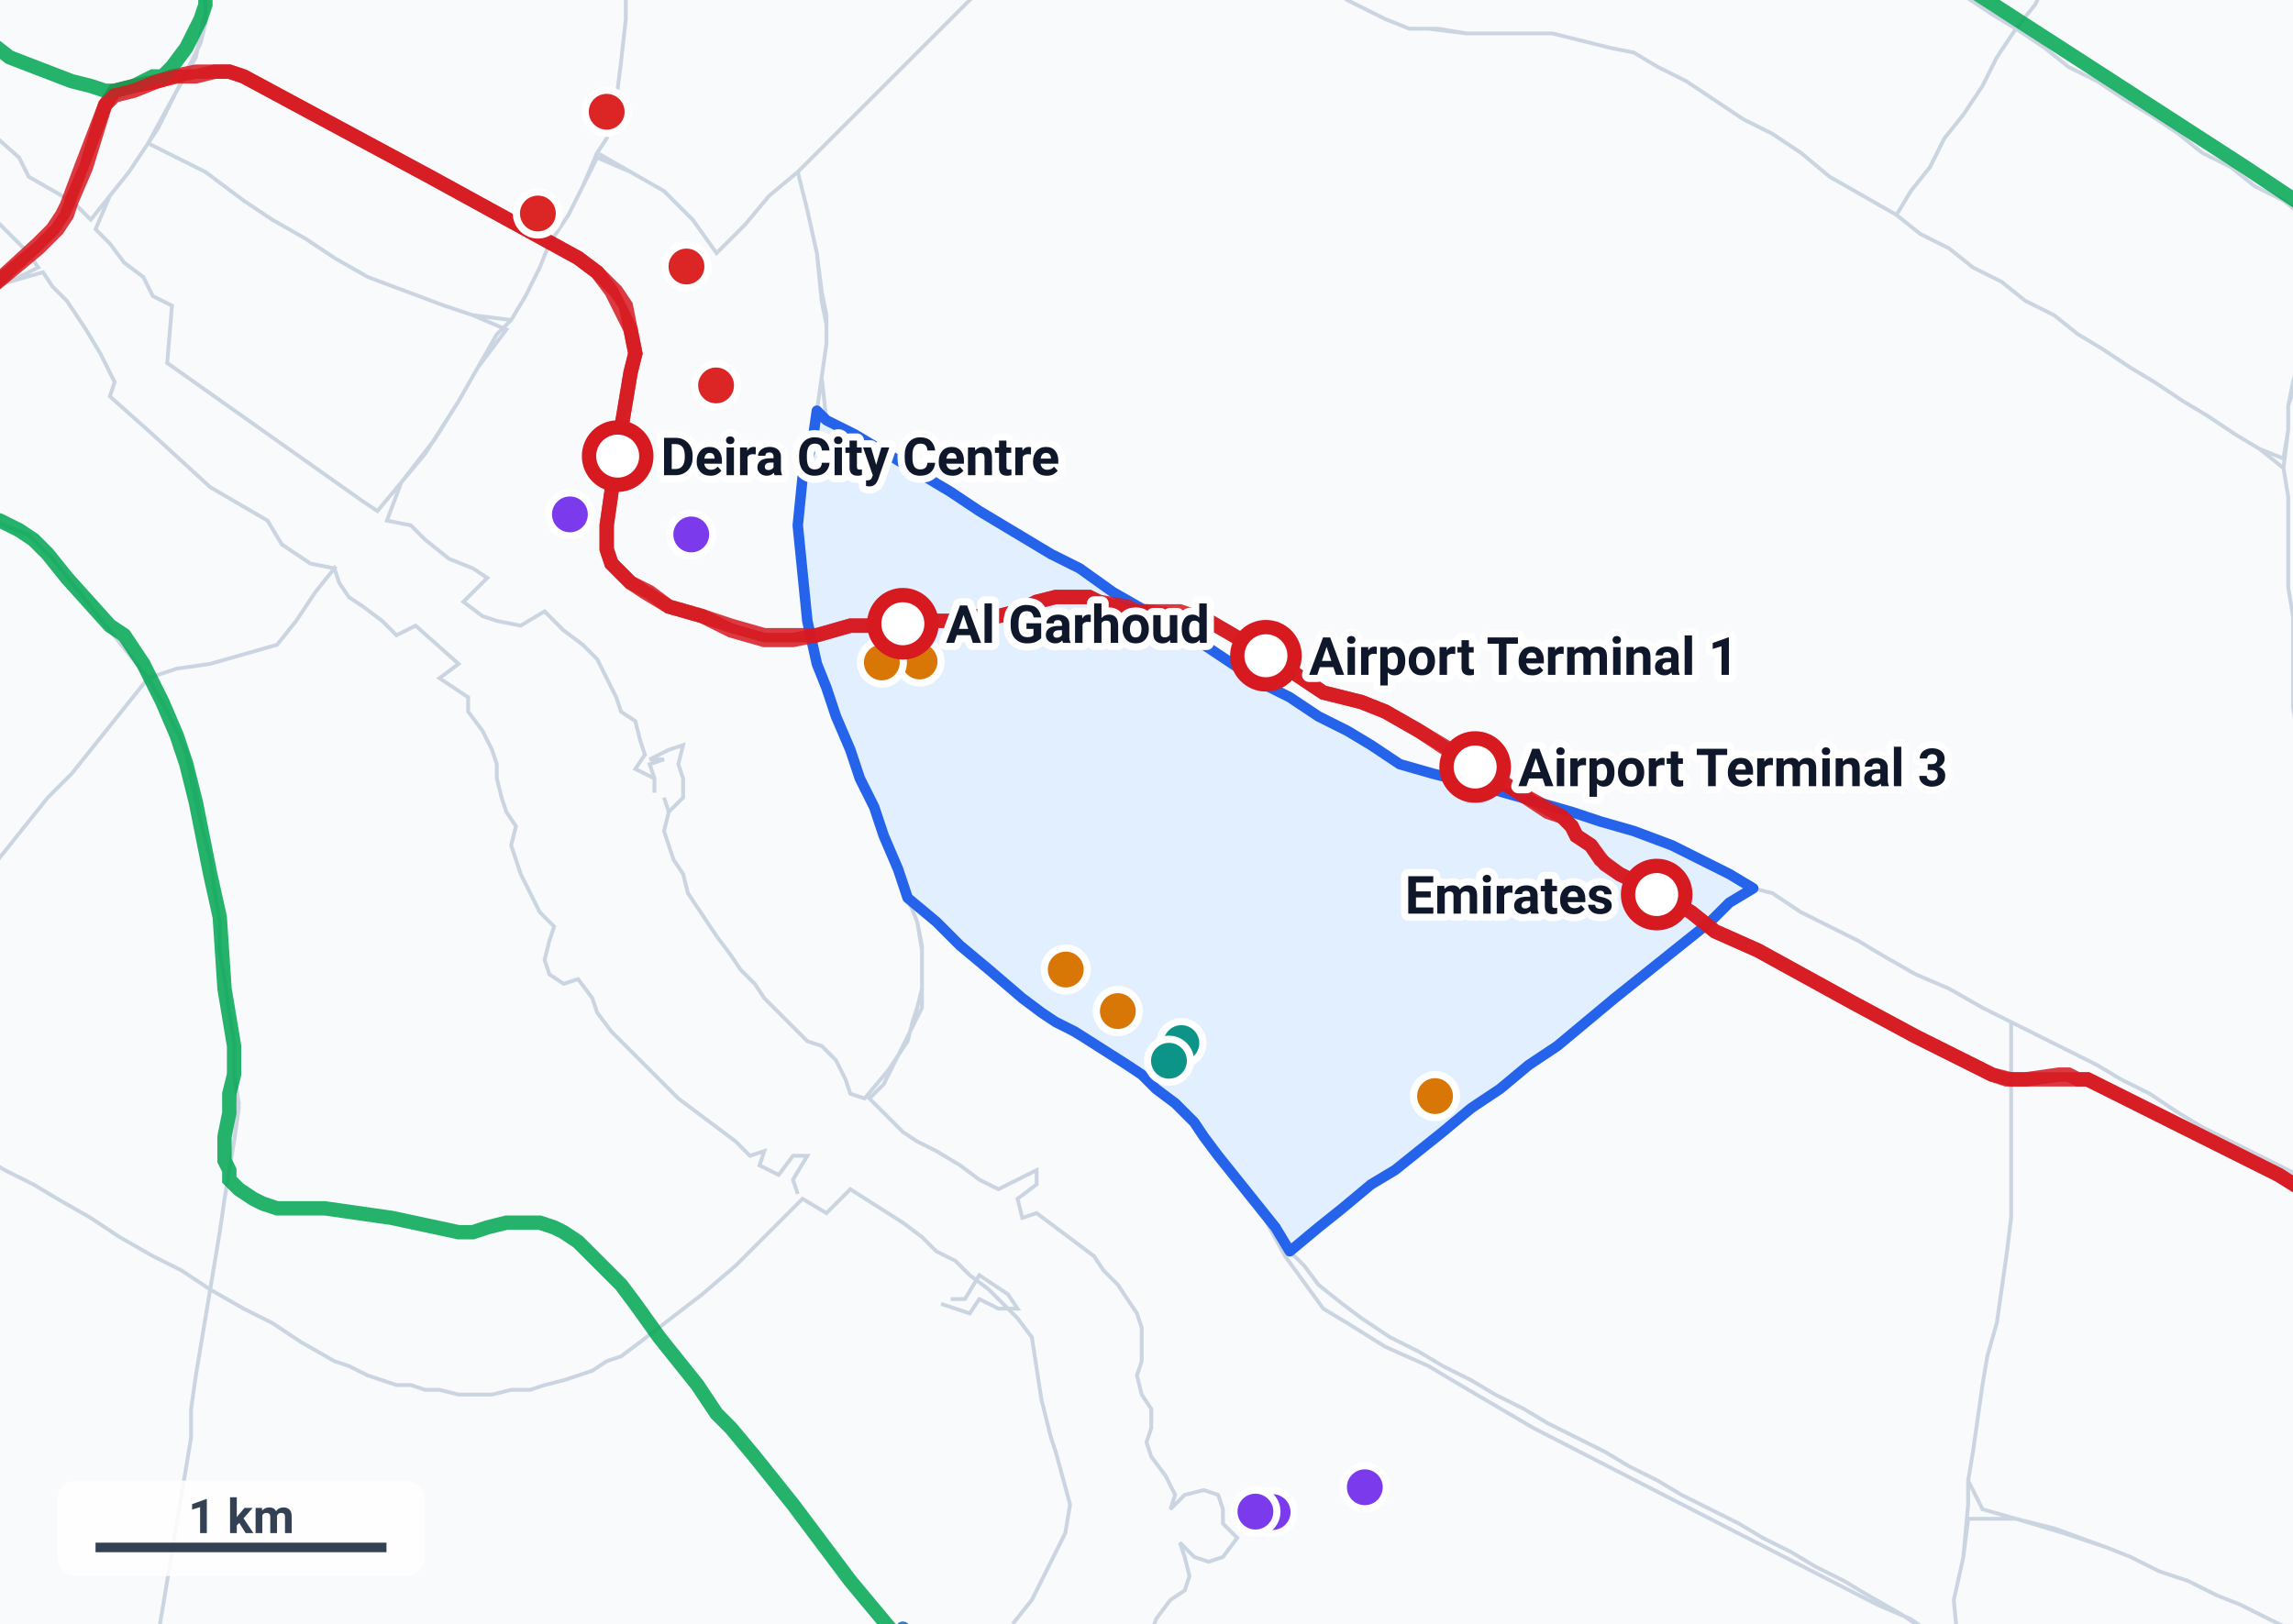
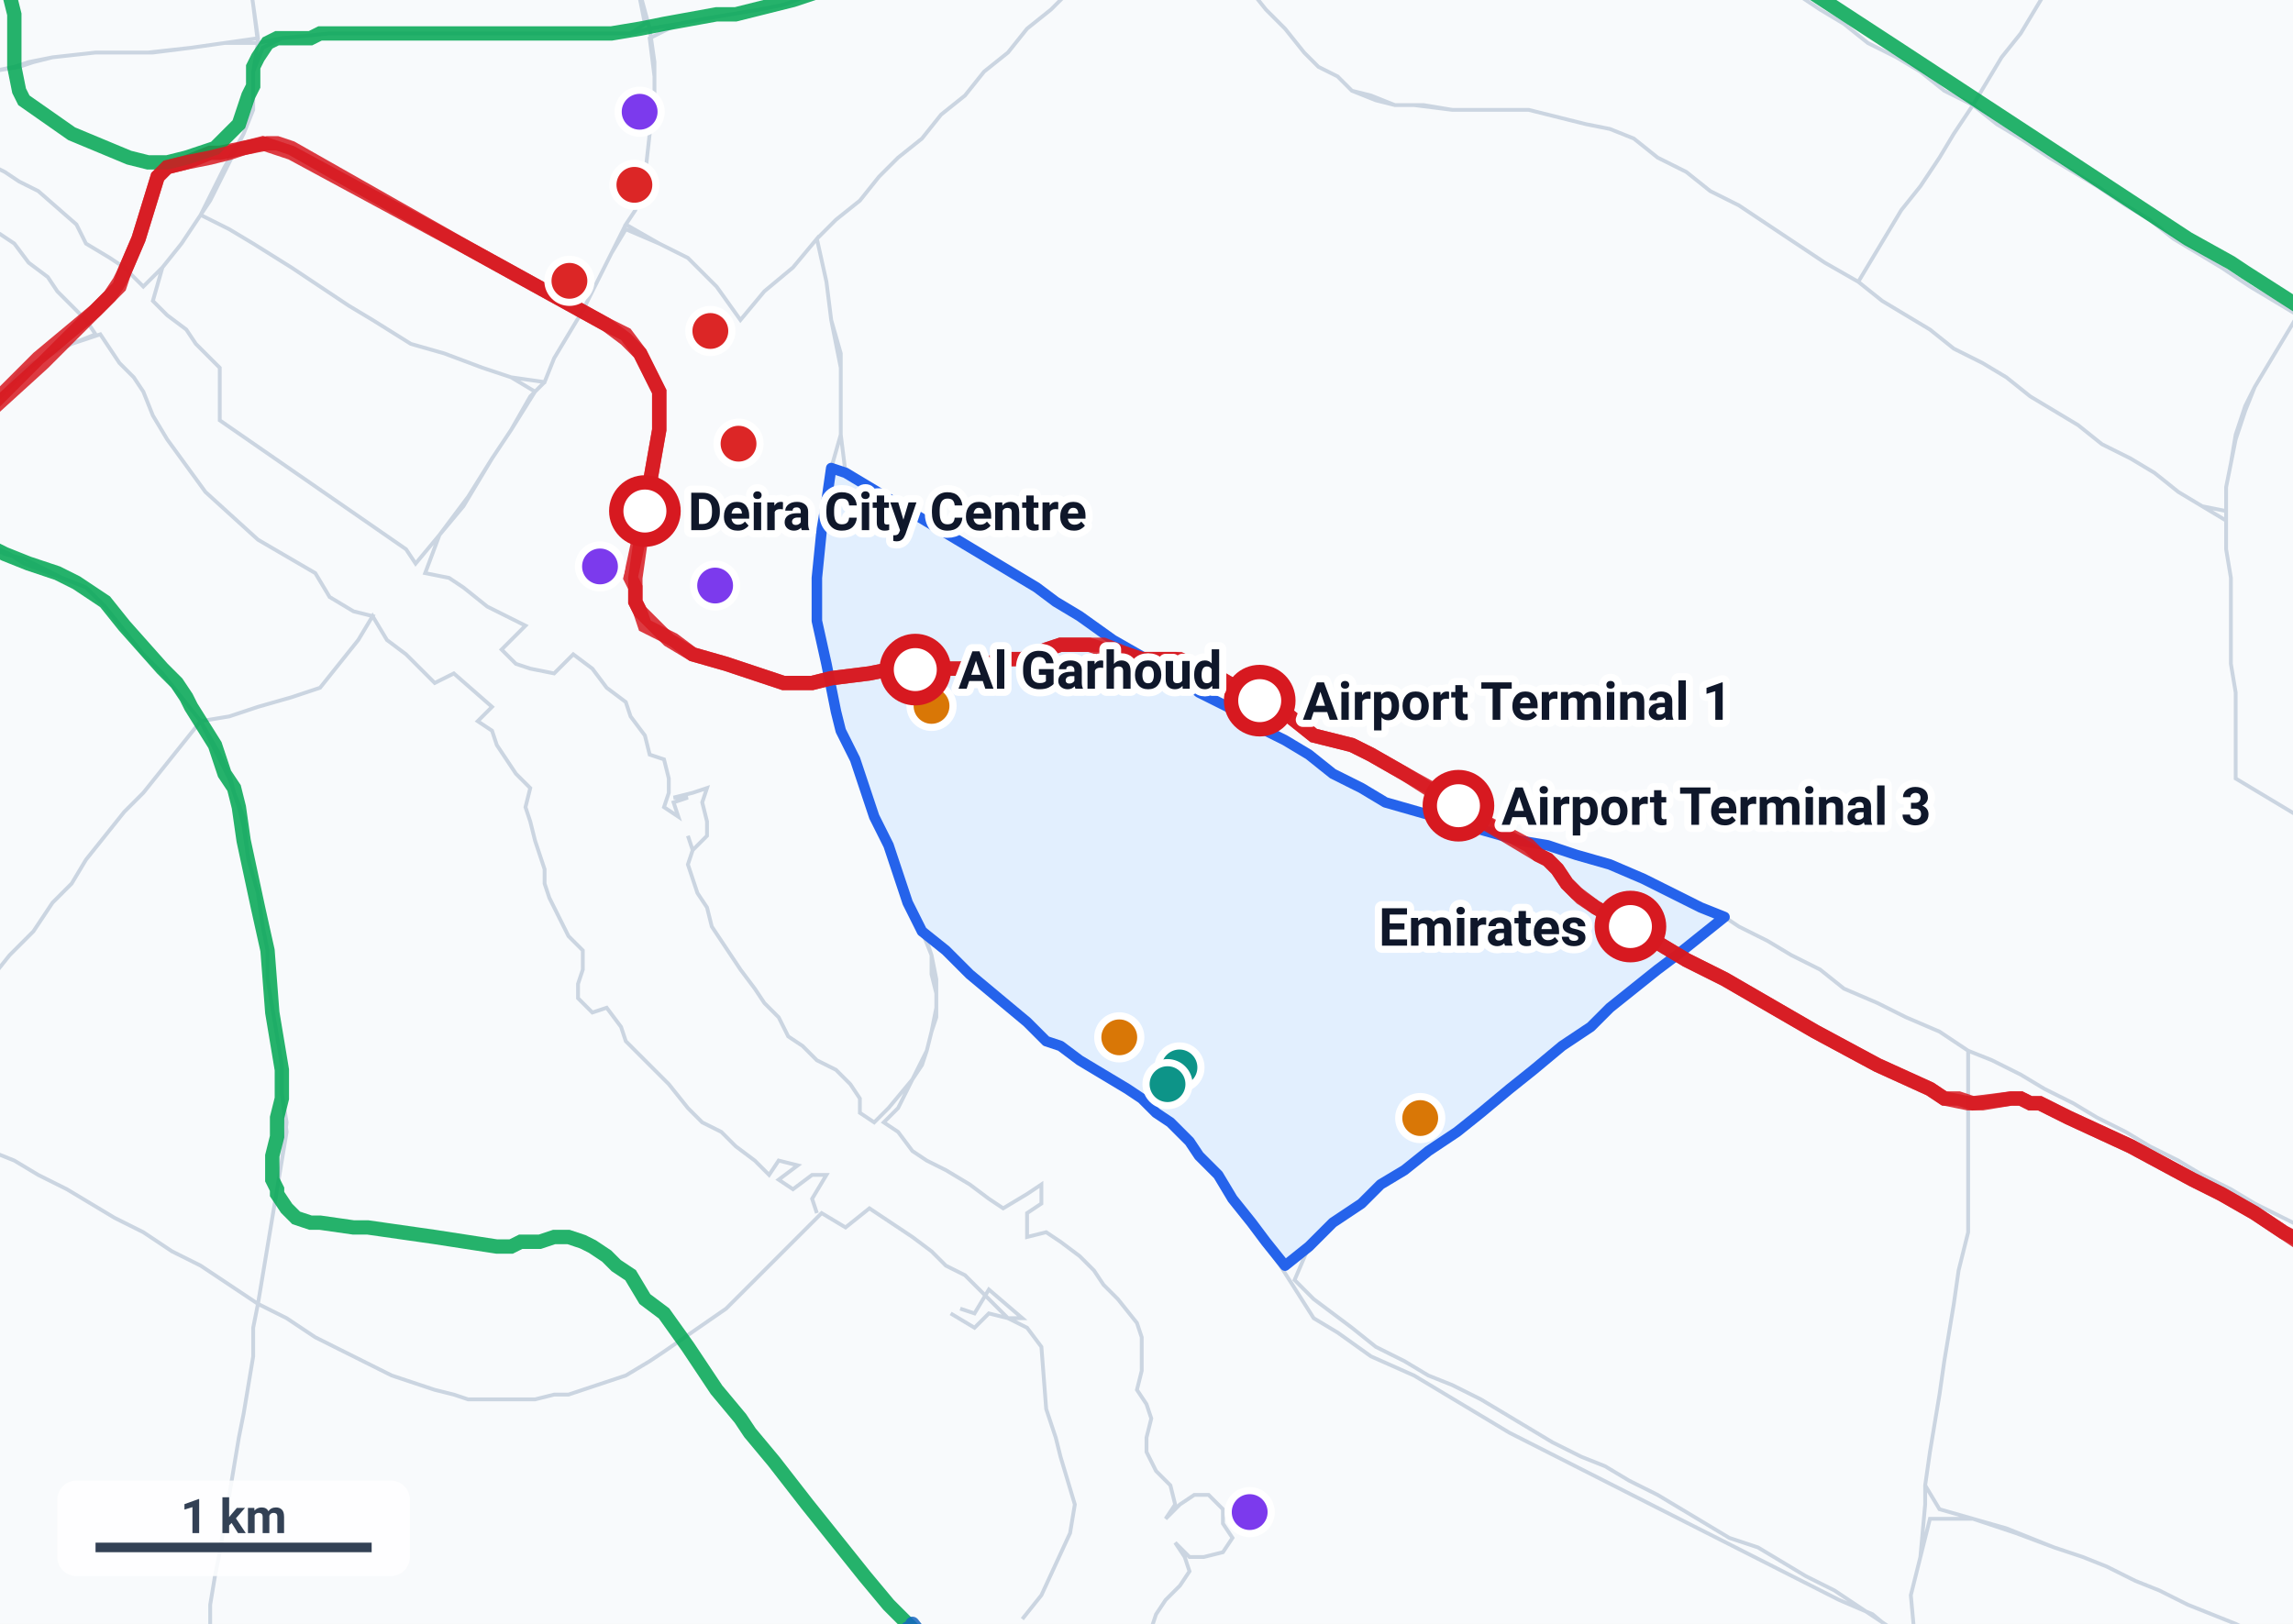
<svg xmlns="http://www.w3.org/2000/svg" viewBox="0 0 480 340" width="480" height="340">
  <style>.l{font:600 11px system-ui,-apple-system,"Segoe UI",Roboto,sans-serif;fill:#0f172a;paint-order:stroke;stroke:#fff;stroke-width:3px;stroke-linejoin:round}.s{font:600 10px system-ui,-apple-system,"Segoe UI",Roboto,sans-serif;fill:#334155}</style>
  <rect width="480" height="340" fill="#f8fafc" />
-   <path d="M415,211 421,214 421,221 421,228 421,235 421,241 421,248 421,255 420,263 419,270 418,277 416,284 415,290 414,297 413,304 412,310 412,315 411,326 409,335 410,346 404,342 398,338 391,334 386,331 380,328 375,325 369,322 364,319 358,316 352,313 347,310 341,307 336,304 330,301 324,298 319,295 313,292 308,289 302,286 297,283 291,280 285,276 281,273 276,269 273,265 270,262 276,257 281,253 287,248 292,245 297,241 302,237 308,232 314,228 320,223 326,219 332,214 338,209 343,205 348,201 353,197 358,193 362,189 367,186 371,187 377,191 383,194 389,197 394,200 401,204 408,207 415,211M337,10 342,11 347,14 353,17 359,21 365,25 371,28 377,32 383,37 390,41 397,45 402,49 408,52 413,56 419,59 424,63 430,66 435,70 440,73 446,77 451,80 457,84 462,87 468,91 473,94 478,98 479,104 479,111 479,117 479,123 480,129 480,136 480,142 480,148 481,154 486,158M485,248 479,245 473,242 467,239 461,236 456,233 450,229 444,226 439,223 433,220 427,217 421,214 415,211 408,207 401,204 394,200 389,197 383,194 377,191 371,187 367,186 362,183 356,180 350,177 342,174 335,172 329,170 322,168 315,166 308,164 300,162 293,160 287,156 282,153 276,150 270,146 264,143 258,139 252,135 246,132 240,128 233,124 226,119 220,116 215,113 210,110 205,107 199,103 194,100 189,97 184,94 179,91 173,88 172,79 173,72 173,68 172,63 171,53 169,44 167,36 172,31 176,27 181,22 186,17 190,13 195,8 200,3 204,-1 209,-6M275,-6 278,-3 282,0 286,2 290,4 295,6 299,6 307,7 313,7 320,7 325,7 329,8 333,9 337,10M469,336 475,339 481,342 486,344M410,346 409,335 411,326 412,318 422,318 430,320 441,324 446,326 452,329 458,331 464,334 469,336M46,258 45,264 44,270 38,266 32,263 25,259 19,255 12,251 7,248 1,245 -4,242M-6,188 -2,182 2,177 6,172 10,167 15,162 19,157 23,152 27,147 31,142 34,147 36,151 38,155 39,158 40,163 42,172 44,180 45,187 46,193 46,199 47,205 48,212 49,218 49,225 50,231 49,239 48,245 47,251 46,258M125,32 122,39 119,45 115,51 113,56 110,62 107,67 99,66 93,64 85,61 77,58 70,54 64,50 57,46 51,42 43,36 37,33 31,30 37,19 41,12 42,7 43,3 43,-1M131,-4 131,4 130,13 129,21 128,25 127,29 125,32M209,-6 204,-1 200,3 195,8 190,13 186,17 181,22 176,27 172,31 167,36 161,41 156,47 150,53 145,46 139,40 132,36 125,32 127,29 128,25 129,21 130,13 131,4 131,-1M-9,-3 -5,-4 -1,-4 8,-6 16,-6 20,-6 29,-7M43,-1 43,2 43,5 42,9 33,27 27,36 23,41 19,46 16,43 13,41 6,37 4,33 -5,25 -8,23M145,46 150,53 156,47 161,41 167,36 169,44 171,53 172,61 173,66 173,72 172,79 171,86 170,93 168,100 167,110 168,120 169,130 171,139 173,144 175,150 178,157 180,163 183,169 185,175 188,182 190,188 192,193 193,199 193,203 193,207 192,211 191,214 190,218 188,221 186,224 181,230 178,229 177,226 175,222 172,219 169,218 166,215 163,212 160,209 158,206 155,203 153,200 150,196 148,193 146,190 144,187 143,183 141,180 140,177 139,174 140,170 139,167 140,170 143,167 143,163 142,160 143,156 140,157 136,159 139,159 136,160 137,163 137,166 137,163 133,161 135,158 134,155 133,151 130,149 129,146 127,142 125,138 122,135 118,132 114,128 109,131 104,130 101,129 97,126 102,121 99,119 94,117 89,113 86,110 81,109 84,101 89,95 96,84 100,77 104,70 107,67 110,62 113,56 115,51 119,45 122,39 125,33 132,36 139,40 145,46M486,344 481,342 475,339 469,336 464,334 458,331 452,329 446,326 441,324 432,321 422,318 415,316 412,310 413,304 414,297 415,290 416,284 418,277 419,270 420,263 421,255 421,248 421,241 421,235 421,228 421,221 421,214 427,217 433,220 439,223 444,226 450,229 456,233 461,236 467,239 473,242 479,245 485,248M7,248 12,251 19,255 25,259 32,263 38,266 44,270 43,276 42,282 41,288 40,295 40,301 39,307 38,313 37,319 36,325 35,331 34,337 33,343M-4,242 1,245 7,248M19,127 23,132 27,137 31,142 27,147 23,152 19,157 15,162 10,167 6,172 2,177 -2,182 -6,188M-8,106 1,110 6,112 11,117 15,122 19,127M168,251 161,258 154,265 147,271 134,281 130,284 127,285 124,287 121,288 118,289 114,290 111,291 107,291 103,292 99,292 96,292 92,291 89,291 86,290 83,290 80,289 77,288 73,286 70,285 63,281 57,277 51,274 44,270 45,264 46,258 47,251 48,245 49,239 50,232 49,225 49,218 48,212 47,205 46,199 46,193 45,187 44,180 42,172 41,165 40,161 39,157 37,153 35,149 31,142 37,140 44,139 51,137 58,135 62,130 66,124 70,119 71,122 73,125 76,127 80,130 83,133 87,131 96,139 92,142 95,144 98,146 98,149 101,153 103,157 104,160 104,163 105,167 106,170 108,173 107,177 108,180 109,183 111,187 113,191 116,194 115,197 114,201 115,204 118,206 121,205 124,209 125,212 128,216 131,219 134,222 139,227 142,230 146,233 150,236 154,239 157,242 160,241 159,244 163,246 166,242 169,242 166,247 167,250M-8,38 -6,41 -3,44 0,47 3,50 6,53 8,56 2,59 -2,60 -5,63 -8,65M64,50 70,54 77,58 85,61 93,64 99,66 106,69 100,77 96,84 91,92 84,101 79,107 76,105 35,76 36,64 32,62 30,58 26,55 23,51 20,48 23,41 27,36 31,30 37,33 43,36 51,42 57,46 64,50M488,63 485,68 483,72 481,79 479,85 479,90 478,96 473,94 468,91 462,87 457,84 451,80 446,77 440,73 435,70 430,66 424,63 419,59 413,56 408,52 402,49 397,45 400,40 404,35 407,29 411,24 415,18 418,12 422,6 428,10 433,14 439,17 445,21 450,24 456,28 461,32 467,35 472,39 478,42 483,46 489,49M429,-5 426,1 422,6 417,3 411,-1 405,-5M486,158 481,154 480,148 480,142 480,136 480,129 479,123 479,117 479,111 479,104 478,98 479,90 479,85 480,80 482,73 485,68 488,63M405,-5 411,-1 417,3 422,6 418,12 415,18 411,24 407,29 404,35 400,40 397,45 390,41 383,37 377,32 371,28 365,25 359,21 353,17 347,14 342,11 337,10 333,9 329,8 325,7 320,7 313,7 307,7 301,6 295,6 290,4 286,2 282,0 278,-3 275,-6M-8,65 -5,63 -2,60 2,59 9,57 11,60 14,63 16,66 18,69 21,74 24,80 23,83 32,91 44,102 56,109 59,114 65,118 70,119 66,124 62,130 58,135 51,137 44,139 37,140 31,142 27,137 23,132 19,127 15,122 11,117 6,112 1,110 -8,107M489,49 483,46 478,42 472,39 467,35 461,32 456,28 450,24 445,21 439,17 433,14 428,10 422,6 426,1 429,-5M33,343 34,337 35,331 36,325 37,319 38,313 39,307 40,301 40,295 41,288 42,282 43,276 44,270 51,274 57,277 63,281 70,285 73,286 77,288 80,289 83,290 86,290 89,291 92,291 96,292 99,292 103,292 107,291 111,291 114,290 118,289 121,288 124,287 127,285 130,284 134,281 147,271 154,265 161,258 168,251 173,254 178,249 189,256 193,259 196,262 200,264 203,267 207,270 210,273 213,276 216,280 218,293 219,297 220,301 221,304 224,315 223,321 216,335 212,340M197,273 203,275 205,272 209,274 213,274 211,271 205,267 202,272 199,272M410,346 407,344 400,339 393,336 321,299 304,289 299,286 290,282 282,277 277,274 269,263 263,252 259,247 256,243 251,236 245,231 236,223 230,219 225,217 219,213 215,210 190,188 192,193 193,198 193,202 193,205 193,211 191,215 188,221 185,227 182,230 185,233 189,237 192,239 196,241 201,244 205,247 209,249 213,247 217,245 217,248 213,251 214,255 217,254 221,257 225,260 229,263 231,266 234,269 238,275 239,278 239,282 239,285 238,288 239,292 241,295 241,299 240,302 241,305 244,309 246,313 245,316 248,313 252,312 255,313 256,316 256,319 259,322 256,326 253,327 250,326 247,323 248,326 249,330 248,333 245,335 242,339 241,342 241,345" fill="none" stroke="#cbd5e1" stroke-width="0.8" />
-   <path d="M367,186 362,189 358,193 353,197 348,201 343,205 338,209 332,214 326,219 320,223 314,228 308,232 302,237 297,241 292,245 287,248 281,253 276,257 270,262 267,257 263,252 259,247 255,242 252,238 250,235 246,231 242,228 239,225 236,223 225,216 221,214 218,212 214,209 207,203 201,198 196,193 190,188 188,182 185,175 183,169 180,163 178,157 175,150 173,144 171,139 169,130 168,120 167,110 168,100 170,93 171,86 173,88 179,91 184,94 189,97 194,100 199,103 205,107 210,110 215,113 220,116 226,119 233,124 240,128 246,132 252,135 258,139 264,143 270,146 276,150 282,153 287,156 293,160 300,162 308,164 315,166 322,168 329,170 335,172 342,174 350,177 356,180 362,183 367,186Z" fill="#dbeafe" fill-opacity="0.75" stroke="#2563eb" stroke-width="2.2" stroke-linejoin="round" />
-   <path d="M147,129 153,131 160,133 166,133 171,133 178,131 184,131 189,130 191,130 194,130 199,130 204,129 209,129 213,128 217,126 221,125 224,125 228,125 230,126 236,127 238,128 240,128 247,128 250,129 253,130 265,137 271,141 277,145 285,147 290,149 297,153 307,159 309,160 324,170 327,171 329,173 330,175 333,177 335,180 339,183 347,187 349,188 354,191 359,195 368,199 388,210 401,217 413,223 417,225 420,226 423,226 424,226 431,225 433,225 435,226 437,226 439,227 443,229 457,236 471,243 477,246 485,251 491,254 494,256 500,259 502,260M147,129 140,127 135,124 132,122 130,120 128,118 127,115 127,113 127,110 129,96 132,78 133,74 132,69 131,64 129,61 125,57 121,54 90,37 51,16 48,15 46,15 45,15 41,15 36,16 33,17 28,18 24,19 22,22 17,35 14,43 13,45 11,48 8,51 -4,62 -15,73 -19,78 -22,81" fill="none" stroke="#d71920" stroke-width="3" stroke-linecap="round" stroke-opacity="0.85" />
-   <path d="M482,43 479,41 470,35 436,13 405,-7M98,-10 110,-9 122,-10 128,-11 133,-12 145,-14 150,-14M-10,-14 -10,-8 -9,-2 -9,3 -7,5 2,12 15,17 19,18 22,19 24,19 28,18 32,16 34,16 36,14 39,10 41,6 42,4 43,1 43,-1 43,-3 44,-5 46,-8 48,-8 56,-9 58,-9 63,-10 71,-10 90,-10 98,-10M188,343 183,337 178,331 166,315 158,305 153,299 150,296 146,290 138,280 133,273 130,269 126,265 123,262 121,260 118,258 116,257 113,256 109,256 106,256 102,257 99,258 96,258 82,255 68,253 65,253 58,253 55,252 53,251 50,249 48,247 48,245 47,243 47,240 47,238 48,233 48,229 49,225 49,222 49,219 48,213 47,207 46,192 44,183 41,168 39,160 38,157 37,154 34,147 30,139 28,136 26,133 23,131 14,121 10,116 7,113 4,111 -0,109 -7,107 -11,105 -16,102" fill="none" stroke="#00a651" stroke-width="3" stroke-linecap="round" stroke-opacity="0.85" />
-   <path d="M147,129 140,127 136,124 132,122 130,120 128,118 127,115 127,113 127,110 129,96 132,78 133,74 132,69 130,65 128,61 125,57 121,54 90,37 51,16 48,15 47,15 45,15 41,16 37,16 33,17 28,19 24,20 22,22 18,35 15,42 14,45 12,48 8,52 -4,62 -15,73 -19,78 -22,81M504,260 497,258 495,257 493,256 491,255 485,251 477,246 471,243 457,236 443,229 439,227 437,226 435,226 433,226 431,226 424,226 423,226 421,226 417,225 413,223 401,217 388,210 368,199 359,195 354,191 349,188 347,187 339,183 336,181 333,177 330,175 329,173 327,171 311,162 309,161 297,153 290,149 285,147 277,145 271,141 265,137 253,130 250,129 247,129 240,128 238,128 236,128 230,126 228,125 224,125 221,125 217,126 213,128 209,129 204,129 199,130 194,130 189,131 184,131 178,131 171,133 166,134 160,134 153,132 147,129" fill="none" stroke="#d71920" stroke-width="3" stroke-linecap="round" stroke-opacity="0.85" />
-   <path d="M187,342 194,351 198,354M198,354 195,350 189,341M495,258 501,261" fill="none" stroke="#1565c0" stroke-width="3" stroke-linecap="round" stroke-opacity="0.85" stroke-dasharray="6 4" />
-   <circle cx="192.5" cy="138.5" r="4.5" fill="#d97706" stroke="#fff" stroke-width="1.5" />
-   <circle cx="300.4" cy="229.5" r="4.5" fill="#d97706" stroke="#fff" stroke-width="1.5" />
-   <circle cx="184.6" cy="138.7" r="4.5" fill="#d97706" stroke="#fff" stroke-width="1.5" />
-   <circle cx="234.0" cy="211.7" r="4.5" fill="#d97706" stroke="#fff" stroke-width="1.5" />
-   <circle cx="223.1" cy="203.0" r="4.5" fill="#d97706" stroke="#fff" stroke-width="1.5" />
-   <circle cx="149.9" cy="80.7" r="4.5" fill="#dc2626" stroke="#fff" stroke-width="1.5" />
-   <circle cx="143.7" cy="55.8" r="4.5" fill="#dc2626" stroke="#fff" stroke-width="1.5" />
-   <circle cx="112.6" cy="44.7" r="4.5" fill="#dc2626" stroke="#fff" stroke-width="1.5" />
-   <circle cx="127.0" cy="23.4" r="4.5" fill="#dc2626" stroke="#fff" stroke-width="1.5" />
-   <circle cx="144.7" cy="111.9" r="4.5" fill="#7c3aed" stroke="#fff" stroke-width="1.5" />
-   <circle cx="119.3" cy="107.7" r="4.5" fill="#7c3aed" stroke="#fff" stroke-width="1.5" />
-   <circle cx="285.7" cy="311.4" r="4.5" fill="#7c3aed" stroke="#fff" stroke-width="1.5" />
-   <circle cx="266.4" cy="316.6" r="4.5" fill="#7c3aed" stroke="#fff" stroke-width="1.5" />
-   <circle cx="262.8" cy="316.5" r="4.5" fill="#7c3aed" stroke="#fff" stroke-width="1.5" />
-   <circle cx="247.3" cy="218.4" r="4.5" fill="#0d9488" stroke="#fff" stroke-width="1.5" />
-   <circle cx="244.7" cy="222.1" r="4.5" fill="#0d9488" stroke="#fff" stroke-width="1.5" />
-   <circle cx="346.8" cy="187.3" r="6" fill="#fff" stroke="#d71920" stroke-width="3" />
-   <circle cx="189.0" cy="130.6" r="6" fill="#fff" stroke="#d71920" stroke-width="3" />
-   <circle cx="308.8" cy="160.6" r="6" fill="#fff" stroke="#d71920" stroke-width="3" />
-   <circle cx="265.0" cy="137.3" r="6" fill="#fff" stroke="#d71920" stroke-width="3" />
-   <circle cx="129.3" cy="95.5" r="6" fill="#fff" stroke="#d71920" stroke-width="3" />
-   <text x="337.8" y="191.3" text-anchor="end" class="l">Emirates</text>
-   <text x="198.0" y="134.6" text-anchor="start" class="l">Al Garhoud</text>
-   <text x="317.8" y="164.6" text-anchor="start" class="l">Airport Terminal 3</text>
-   <text x="274.0" y="141.3" text-anchor="start" class="l">Airport Terminal 1</text>
-   <text x="138.3" y="99.5" text-anchor="start" class="l">Deira City Centre</text>
+   <path d="M406,216 412,220 412,226 412,232 412,239 412,245 412,252 412,258 410,266 409,273 408,279 407,285 406,292 405,298 404,304 403,311 403,315 402,326 400,334 401,345 396,341 390,337 384,333 378,330 373,327 368,324 362,322 357,319 352,316 347,313 341,310 336,307 331,305 325,302 320,299 315,296 310,293 304,290 299,288 294,285 288,282 283,278 279,275 275,272 271,268 274,261 279,256 285,252 289,248 294,245 299,241 305,237 310,233 316,228 321,224 327,219 333,215 337,211 342,207 347,203 351,200 356,196 361,192 364,194 370,197 375,200 381,203 386,207 393,210 399,213 406,216M332,26 337,27 342,29 347,33 353,36 358,40 364,43 370,47 376,51 382,55 389,59 394,63 399,66 404,69 409,73 415,76 420,79 425,83 430,86 435,89 440,93 446,96 451,99 456,103 461,106 466,109 466,115 467,121 467,127 467,133 467,139 468,145 468,151 468,157 468,163 473,166 478,169 483,172 488,175M486,259 478,255 472,252 467,249 461,246 456,243 450,240 445,237 439,234 434,231 428,228 423,225 417,222 412,220 406,216 399,213 393,210 386,207 381,203 375,200 370,197 364,194 361,192 356,190 350,187 344,184 337,181 330,179 324,177 318,176 311,174 304,172 297,170 290,168 285,165 279,162 274,158 269,155 263,152 257,148 251,145 246,141 240,138 233,134 226,129 221,126 217,123 212,120 207,117 202,114 197,111 192,108 187,105 182,102 177,99 176,91 176,85 176,81 176,77 174,67 173,59 171,50 175,46 180,42 184,37 188,33 193,29 197,24 202,20 206,15 211,11 215,6 220,2 225,-3M261,-3 265,2 269,6 273,11 276,14 280,16 283,19 287,20 292,22 296,22 304,23 310,23 316,23 320,23 324,24 328,25 332,26M458,336 463,338 468,340 474,343 479,345M401,345 400,334 402,326 404,318 413,318 420,320 430,324 436,326 441,328 447,331 452,333 458,336M56,261 55,267 54,273 48,269 42,265 36,262 30,258 24,255 19,252 14,249 8,246 3,243 -2,241 -7,238M-6,211 -2,205 2,200 7,195 11,189 15,185 18,180 22,175 26,170 30,166 34,161 38,156 42,151 44,155 46,159 48,163 49,166 51,171 52,180 54,187 55,194 56,199 56,205 57,211 58,217 59,223 59,229 60,235 59,243 58,249 57,255 56,261M131,47 128,53 125,59 122,65 119,70 116,75 114,80 107,79 101,77 93,74 86,72 78,67 73,64 67,60 61,56 53,51 48,48 42,45 47,35 51,28 53,23 53,19 53,15 55,10 59,8 69,7 75,7 81,7 87,7 94,7 100,7 106,7 113,7 119,7 125,7 132,7 136,6 137,13 137,20 136,28 135,37 134,40 133,44 131,47M225,-3 220,2 215,6 211,11 206,15 202,20 197,24 193,29 188,33 184,37 180,42 175,46 171,50 166,56 160,61 155,67 150,60 144,54 138,51 131,47 133,44 134,40 135,37 136,28 137,20 137,16 136,8 142,5 147,4 153,3 159,2 164,1 175,-3 181,-5M-8,16 -2,15 3,14 6,13 11,12 20,11 28,11 31,11 40,10 47,9 54,9 53,15 53,19 53,23 51,28 44,42 38,51 34,56 30,60 26,56 23,54 18,51 16,47 8,40 4,38 1,36 -3,34 -6,32M150,60 155,67 160,61 166,56 171,50 173,59 174,67 176,74 176,79 176,85 176,91 174,98 173,105 172,111 171,121 171,130 173,139 175,149 176,153 179,159 181,165 183,171 186,177 188,183 190,189 193,195 195,200 196,205 196,209 196,213 195,216 194,220 193,223 191,226 186,232 183,235 180,233 180,230 178,227 175,224 171,222 168,219 165,217 163,213 160,210 158,207 155,203 153,200 151,197 149,194 148,190 146,187 145,184 144,181 145,178 144,175 145,178 148,175 148,172 147,168 148,165 145,166 141,167 144,167 141,168 142,171 139,169 140,166 140,163 139,159 136,158 135,154 132,150 131,147 127,144 124,140 120,137 116,141 111,140 108,139 105,136 110,131 106,129 102,127 97,123 94,121 89,120 92,112 97,106 103,96 107,90 111,83 114,80 116,75 119,70 122,65 125,59 128,53 131,48 138,51 144,54 150,60M479,345 474,343 468,340 463,338 458,336 452,333 447,331 441,328 436,326 430,324 422,321 413,318 406,316 403,311 404,304 405,298 406,292 407,285 408,279 409,273 410,266 412,258 412,252 412,245 412,239 412,232 412,226 412,220 417,222 423,225 428,228 434,231 439,234 445,237 450,240 456,243 461,246 467,249 472,252 478,255 486,259M19,252 24,255 30,258 36,262 42,265 48,269 54,273 53,278 53,284 52,290 51,296 50,301 49,307 48,313 47,319 46,325 45,330 44,336 44,342M-7,238 -2,241 3,243 8,246 14,249 19,252M30,137 34,141 38,146 42,151 38,156 34,161 30,166 26,170 22,175 18,180 15,185 11,189 7,195 2,200 -2,205 -6,211M-5,113 1,116 5,117 13,121 18,123 22,127 26,132 30,137M133,-5 135,5 132,7 128,7 119,7 113,7 106,7 100,7 94,7 87,7 81,7 75,7 69,7 59,8 54,9 53,1 52,-6M52,-6 53,1 54,8 47,9 40,10 32,11 28,11 20,11 11,12 7,13 4,14 -2,15 -8,16M172,254 165,261 158,268 152,274 139,283 136,285 131,288 128,289 125,290 122,291 119,292 116,292 112,293 109,293 105,293 102,293 98,293 95,292 91,291 88,290 85,289 82,288 78,286 72,283 66,280 60,276 54,273 55,267 56,261 57,255 58,249 59,243 60,237 59,229 59,223 58,217 57,211 56,205 56,199 55,194 54,187 52,180 51,173 50,169 49,166 48,162 46,158 42,151 48,150 54,148 61,146 67,144 71,139 75,134 78,129 81,134 85,137 88,140 91,143 95,141 103,148 100,151 103,153 104,156 106,159 108,162 111,165 110,169 111,172 112,176 113,179 114,182 114,185 115,188 117,192 119,196 122,199 122,203 121,206 121,209 124,212 127,211 130,215 131,218 134,221 137,224 140,227 144,232 147,235 151,237 154,240 158,243 161,246 163,243 167,244 163,247 166,249 170,246 173,246 170,251 171,254M-10,44 -7,45 -4,47 -0,49 3,51 6,55 10,58 12,61 15,64 18,67 20,70 15,72 11,74 7,76 4,78 1,82 -3,86 -5,89 -9,94M181,-5 175,-3 164,1 159,2 153,3 147,4 142,5 136,6 133,-5M73,64 78,67 86,72 93,74 101,77 107,79 112,82 107,90 103,96 98,104 92,112 87,118 85,115 46,88 46,77 41,72 39,69 35,66 32,63 34,56 38,51 42,45 48,48 53,51 61,56 67,60 73,64M481,66 478,71 475,76 472,81 470,85 468,91 467,97 466,102 466,107 461,106 456,103 451,99 446,96 440,93 435,89 430,86 425,83 420,79 415,76 409,73 404,69 399,66 394,63 389,59 392,54 395,49 398,44 402,39 406,33 409,28 413,22 418,26 423,29 429,33 434,36 439,39 445,43 450,46 455,50 460,53 465,56 471,60 476,63 481,66M429,-3 426,2 423,7 419,12 416,17 413,22 407,19 402,15 397,12 391,9 386,5 381,2 375,-2 371,-4M488,175 483,172 478,169 473,166 468,163 468,157 468,151 468,145 467,139 467,133 467,127 467,121 466,115 466,109 466,102 467,97 468,92 470,86 472,81 475,76 478,71 481,66 487,70M371,-4 375,-2 381,2 386,5 391,9 397,12 402,15 407,19 413,22 409,28 406,33 402,39 398,44 395,49 392,54 389,59 382,55 376,51 370,47 364,43 358,40 353,36 347,33 342,29 337,27 332,26 328,25 324,24 320,23 316,23 310,23 304,23 298,22 292,22 288,21 283,19 280,16 276,14 273,11 269,6 265,2 261,-3M-9,94 -7,91 -4,87 -0,83 3,80 6,77 9,75 15,72 21,70 23,73 25,76 28,79 30,82 32,87 35,92 43,103 54,113 66,120 69,125 74,128 78,129 75,134 71,139 67,144 61,146 54,148 48,150 42,151 38,146 34,141 30,137 26,132 22,127 18,123 13,121 5,118 2,116 -5,113M488,56 484,61 481,66 476,63 471,60 465,56 460,53 455,50 450,46 445,43 439,39 434,36 429,33 423,29 418,26 413,22 416,17 419,12 423,7 426,2 429,-3M44,342 44,336 45,330 46,325 47,319 48,313 49,307 50,301 51,296 52,290 53,284 53,278 54,273 60,276 66,280 72,283 78,286 82,288 85,289 88,290 91,291 95,292 98,293 102,293 105,293 109,293 112,293 116,292 119,292 122,291 125,290 128,289 131,288 136,285 139,283 152,274 158,268 165,261 172,254 177,257 182,253 191,259 195,262 198,265 202,267 205,270 208,273 211,276 215,278 218,282 219,295 220,298 221,301 222,305 225,315 224,321 218,334 214,339M199,275 204,278 207,275 211,276 214,276 207,270 204,275 201,274M402,345 398,343 392,338 385,335 316,300 301,291 296,288 287,284 280,279 275,276 268,265 261,255 258,251 255,247 250,240 245,235 236,228 230,224 226,222 220,218 216,215 193,194 195,200 195,204 196,208 196,211 195,216 194,220 191,226 188,232 185,235 188,237 191,241 194,243 198,245 203,248 207,251 210,253 215,250 218,248 218,252 215,254 215,259 219,258 222,260 226,263 229,266 231,269 234,272 238,277 239,280 239,284 239,287 238,291 240,294 241,297 240,301 240,304 242,308 245,311 246,315 244,318 247,315 250,313 253,313 256,316 256,319 258,322 256,325 252,326 249,326 246,323 248,326 249,329 247,332 244,335 242,338 241,341 241,345" fill="none" stroke="#cbd5e1" stroke-width="0.8" />
+   <path d="M361,192 356,196 351,200 347,203 342,207 337,211 333,215 327,219 321,224 316,228 310,233 305,237 299,241 294,245 289,248 285,252 279,256 274,261 269,265 265,260 262,256 258,251 255,246 251,242 249,239 245,235 242,233 239,230 236,228 226,222 222,219 219,218 215,214 209,209 203,204 198,199 193,195 190,189 188,183 186,177 183,171 181,165 179,159 176,153 175,149 173,139 171,130 171,121 172,111 173,105 174,98 177,99 182,102 187,105 192,108 197,111 202,114 207,117 212,120 217,123 221,126 226,129 233,134 240,138 246,141 251,145 257,148 263,152 269,155 274,158 279,162 285,165 290,168 297,170 304,172 311,174 318,176 324,177 330,179 337,181 344,184 350,187 356,190 361,192Z" fill="#dbeafe" fill-opacity="0.75" stroke="#2563eb" stroke-width="2.2" stroke-linejoin="round" />
+   <path d="M152,139 158,141 164,143 170,143 174,142 182,141 187,140 192,140 194,140 196,140 201,140 206,139 211,138 214,138 219,136 222,135 225,135 228,135 231,135 236,137 239,138 240,138 247,138 249,139 252,140 264,147 270,150 275,154 283,156 287,158 294,162 303,167 305,169 320,177 322,179 324,180 326,182 328,185 330,187 334,190 341,194 343,195 348,198 353,201 361,205 380,216 393,223 404,228 407,230 410,230 413,231 421,230 423,230 425,231 427,231 429,232 433,234 446,240 459,247 465,250 472,254 478,258 481,260 486,262 489,263 493,264M152,139 145,137 140,134 138,132 136,130 134,128 133,126 133,123 133,121 135,107 138,90 138,86 138,82 136,78 134,74 131,70 127,68 98,52 61,31 58,30 56,30 51,31 46,32 44,32 39,34 35,35 33,37 29,50 26,57 25,59 23,62 20,65 8,75 -2,85 -6,90 -8,93 -12,100 -16,106 -18,109" fill="none" stroke="#d71920" stroke-width="3" stroke-linecap="round" stroke-opacity="0.85" />
+   <path d="M495,73 470,57 467,55 458,50 426,29 397,10 374,-5 363,-11M105,7 117,7 128,7 134,6 139,5 150,3 154,3 166,0 181,-5 210,-16M-3,114 -18,105 -23,102M-4,-15 1,-4 2,-1 3,3 3,9 3,14 4,19 5,21 15,28 27,33 31,34 33,34 35,34 39,33 42,32 45,31 47,29 50,26 51,23 52,20 53,18 53,16 53,14 54,12 56,9 58,8 65,8 67,7 73,7 80,7 97,7 105,7M191,341 186,336 181,330 169,315 162,306 157,300 155,297 150,291 144,282 139,275 135,272 132,267 129,265 127,263 124,261 122,260 119,259 116,259 113,260 109,260 107,261 104,261 91,259 77,257 74,257 67,256 65,256 62,255 60,253 58,250 58,249 57,247 57,244 57,242 58,238 58,234 59,230 59,227 59,224 58,218 57,212 56,199 54,190 51,176 50,169 49,165 47,162 45,156 40,148 39,146 37,143 34,140 26,131 22,126 19,124 16,122 12,120 6,118 1,116 -3,114" fill="none" stroke="#00a651" stroke-width="3" stroke-linecap="round" stroke-opacity="0.85" />
+   <path d="M152,139 145,137 141,134 137,132 135,131 134,128 133,126 133,123 132,121 135,107 138,90 138,86 138,82 136,78 134,74 131,71 127,68 98,52 61,32 58,31 55,30 51,31 48,32 44,33 39,34 35,35 33,37 29,50 26,57 25,60 23,62 20,65 9,76 -2,86 -5,90 -8,94 -12,100 -16,106 -17,109M493,264 490,263 484,261 482,260 480,259 478,258 472,254 465,250 459,247 446,240 433,234 429,232 427,231 425,231 423,230 421,230 415,231 412,231 407,230 404,228 393,223 380,216 361,205 353,201 348,198 343,195 341,194 334,190 331,188 328,185 326,182 324,180 322,179 307,170 305,169 294,162 287,158 283,156 275,154 270,150 264,147 252,140 249,139 246,138 240,138 239,138 236,137 231,136 228,135 225,135 222,135 219,136 214,138 211,138 206,139 201,140 196,140 192,140 187,140 182,141 174,142 170,143 164,143 158,141 152,139" fill="none" stroke="#d71920" stroke-width="3" stroke-linecap="round" stroke-opacity="0.85" />
+   <path d="M190,341 197,349 200,352M200,352 198,349 191,340M482,261 488,264 493,266M493,266 500,269M500,269 504,270M504,270 500,268 493,266 482,260" fill="none" stroke="#1565c0" stroke-width="3" stroke-linecap="round" stroke-opacity="0.85" stroke-dasharray="6 4" />
+   <circle cx="195.0" cy="147.8" r="4.5" fill="#d97706" stroke="#fff" stroke-width="1.5" />
+   <circle cx="297.3" cy="234.1" r="4.5" fill="#d97706" stroke="#fff" stroke-width="1.5" />
+   <circle cx="234.3" cy="217.2" r="4.5" fill="#d97706" stroke="#fff" stroke-width="1.5" />
+   <circle cx="132.8" cy="38.7" r="4.5" fill="#dc2626" stroke="#fff" stroke-width="1.5" />
+   <circle cx="154.6" cy="92.9" r="4.5" fill="#dc2626" stroke="#fff" stroke-width="1.5" />
+   <circle cx="148.7" cy="69.3" r="4.5" fill="#dc2626" stroke="#fff" stroke-width="1.5" />
+   <circle cx="119.2" cy="58.8" r="4.5" fill="#dc2626" stroke="#fff" stroke-width="1.5" />
+   <circle cx="149.7" cy="122.6" r="4.5" fill="#7c3aed" stroke="#fff" stroke-width="1.5" />
+   <circle cx="261.6" cy="316.6" r="4.5" fill="#7c3aed" stroke="#fff" stroke-width="1.5" />
+   <circle cx="125.6" cy="118.6" r="4.5" fill="#7c3aed" stroke="#fff" stroke-width="1.5" />
+   <circle cx="133.9" cy="23.4" r="4.5" fill="#7c3aed" stroke="#fff" stroke-width="1.5" />
+   <circle cx="246.9" cy="223.5" r="4.5" fill="#0d9488" stroke="#fff" stroke-width="1.5" />
+   <circle cx="244.4" cy="227.0" r="4.5" fill="#0d9488" stroke="#fff" stroke-width="1.5" />
+   <circle cx="341.3" cy="194.0" r="6" fill="#fff" stroke="#d71920" stroke-width="3" />
+   <circle cx="191.6" cy="140.2" r="6" fill="#fff" stroke="#d71920" stroke-width="3" />
+   <circle cx="305.3" cy="168.7" r="6" fill="#fff" stroke="#d71920" stroke-width="3" />
+   <circle cx="263.7" cy="146.7" r="6" fill="#fff" stroke="#d71920" stroke-width="3" />
+   <circle cx="135.0" cy="107.0" r="6" fill="#fff" stroke="#d71920" stroke-width="3" />
+   <text x="332.3" y="198.0" text-anchor="end" class="l">Emirates</text>
+   <text x="200.6" y="144.2" text-anchor="start" class="l">Al Garhoud</text>
+   <text x="314.3" y="172.7" text-anchor="start" class="l">Airport Terminal 3</text>
+   <text x="272.7" y="150.7" text-anchor="start" class="l">Airport Terminal 1</text>
+   <text x="144.0" y="111.0" text-anchor="start" class="l">Deira City Centre</text>
  <g>
-     <rect x="12" y="310" width="76.9" height="20" rx="4" fill="#fff" fill-opacity="0.85" />
-     <path d="M20,324h60.9" stroke="#334155" stroke-width="2" />
-     <text x="50.5" y="321" text-anchor="middle" class="s">1 km</text>
+     <rect x="12" y="310" width="73.8" height="20" rx="4" fill="#fff" fill-opacity="0.85" />
+     <path d="M20,324h57.8" stroke="#334155" stroke-width="2" />
+     <text x="48.9" y="321" text-anchor="middle" class="s">1 km</text>
  </g>
</svg>
